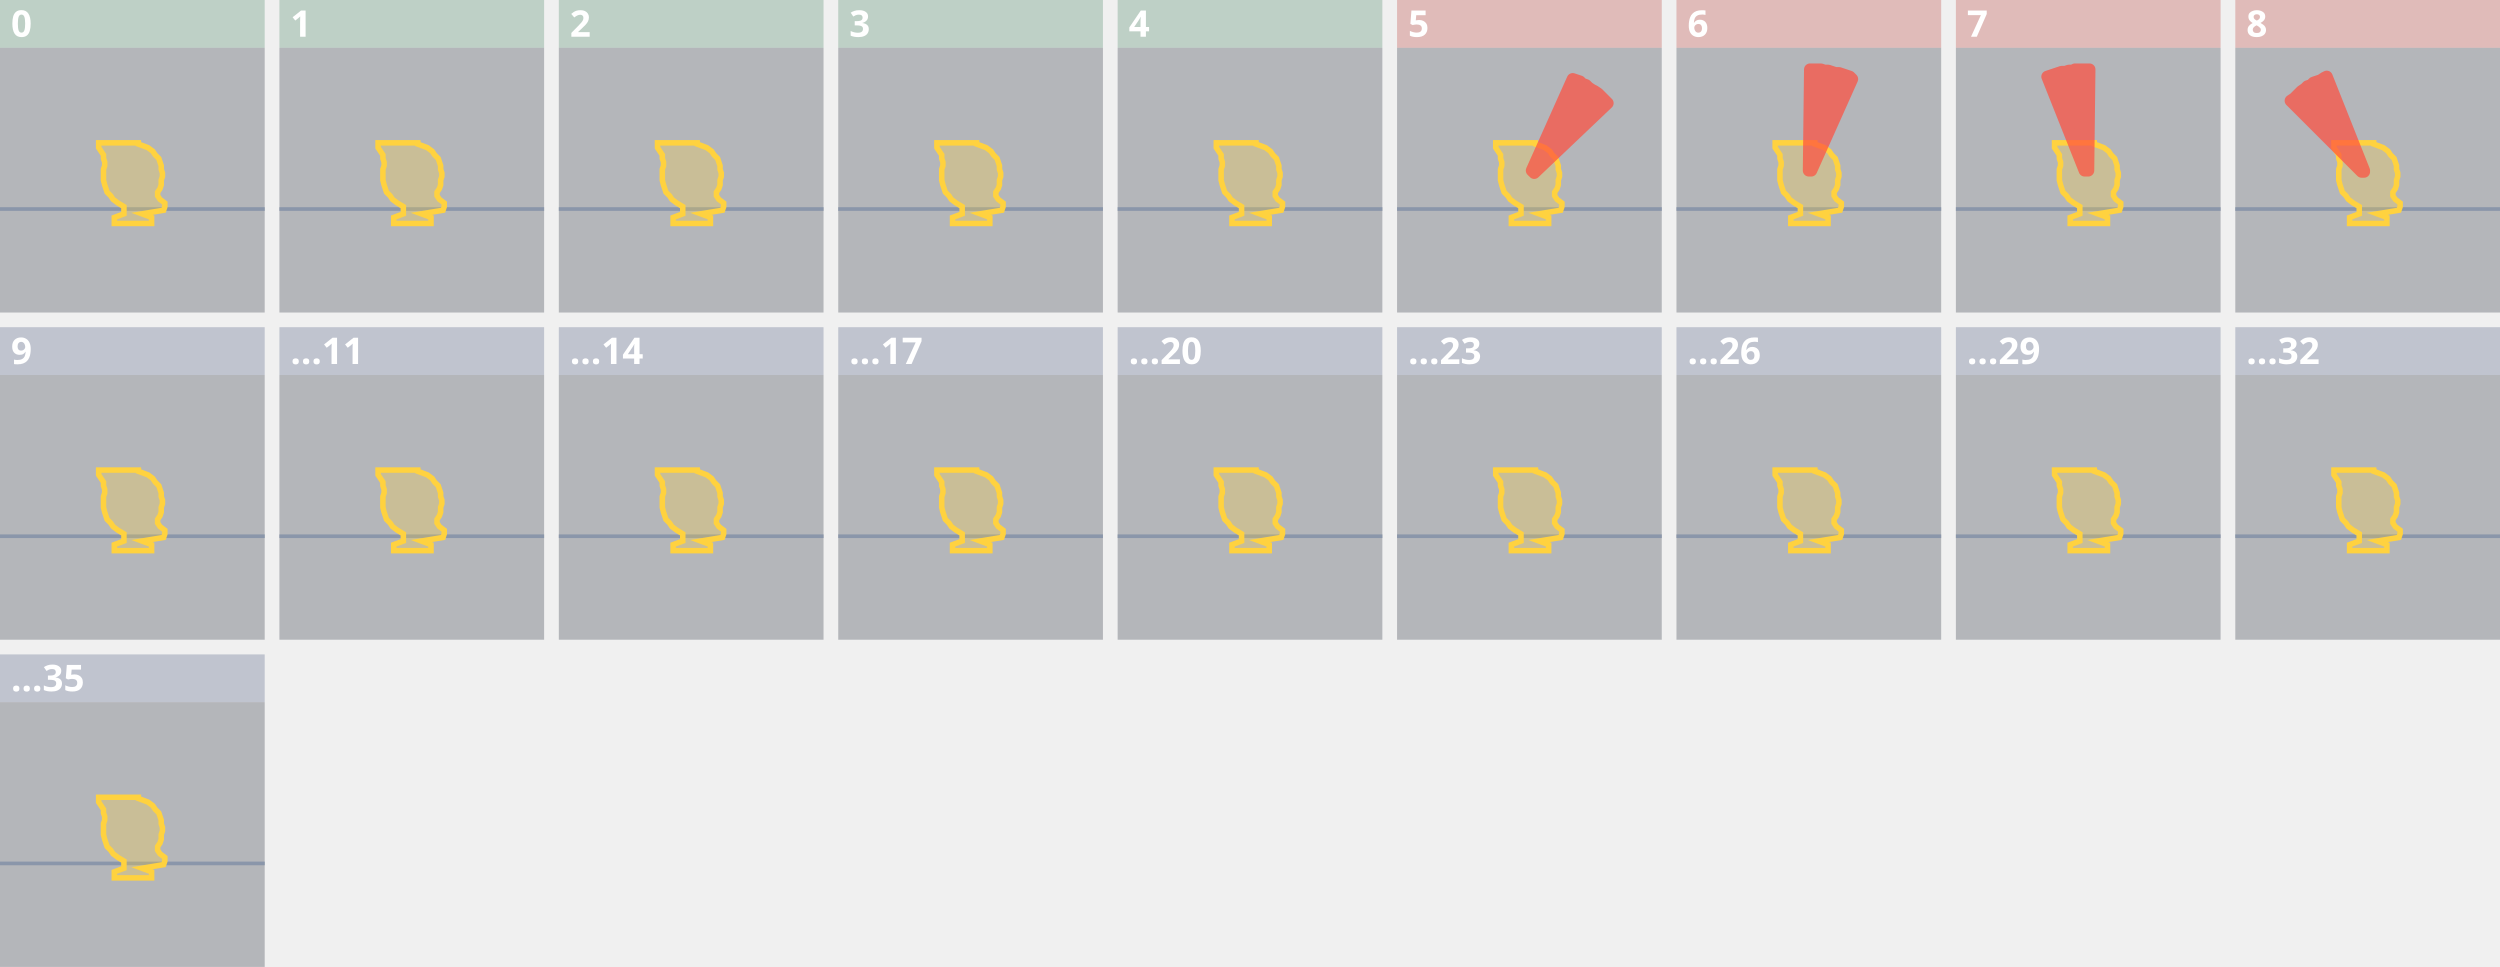
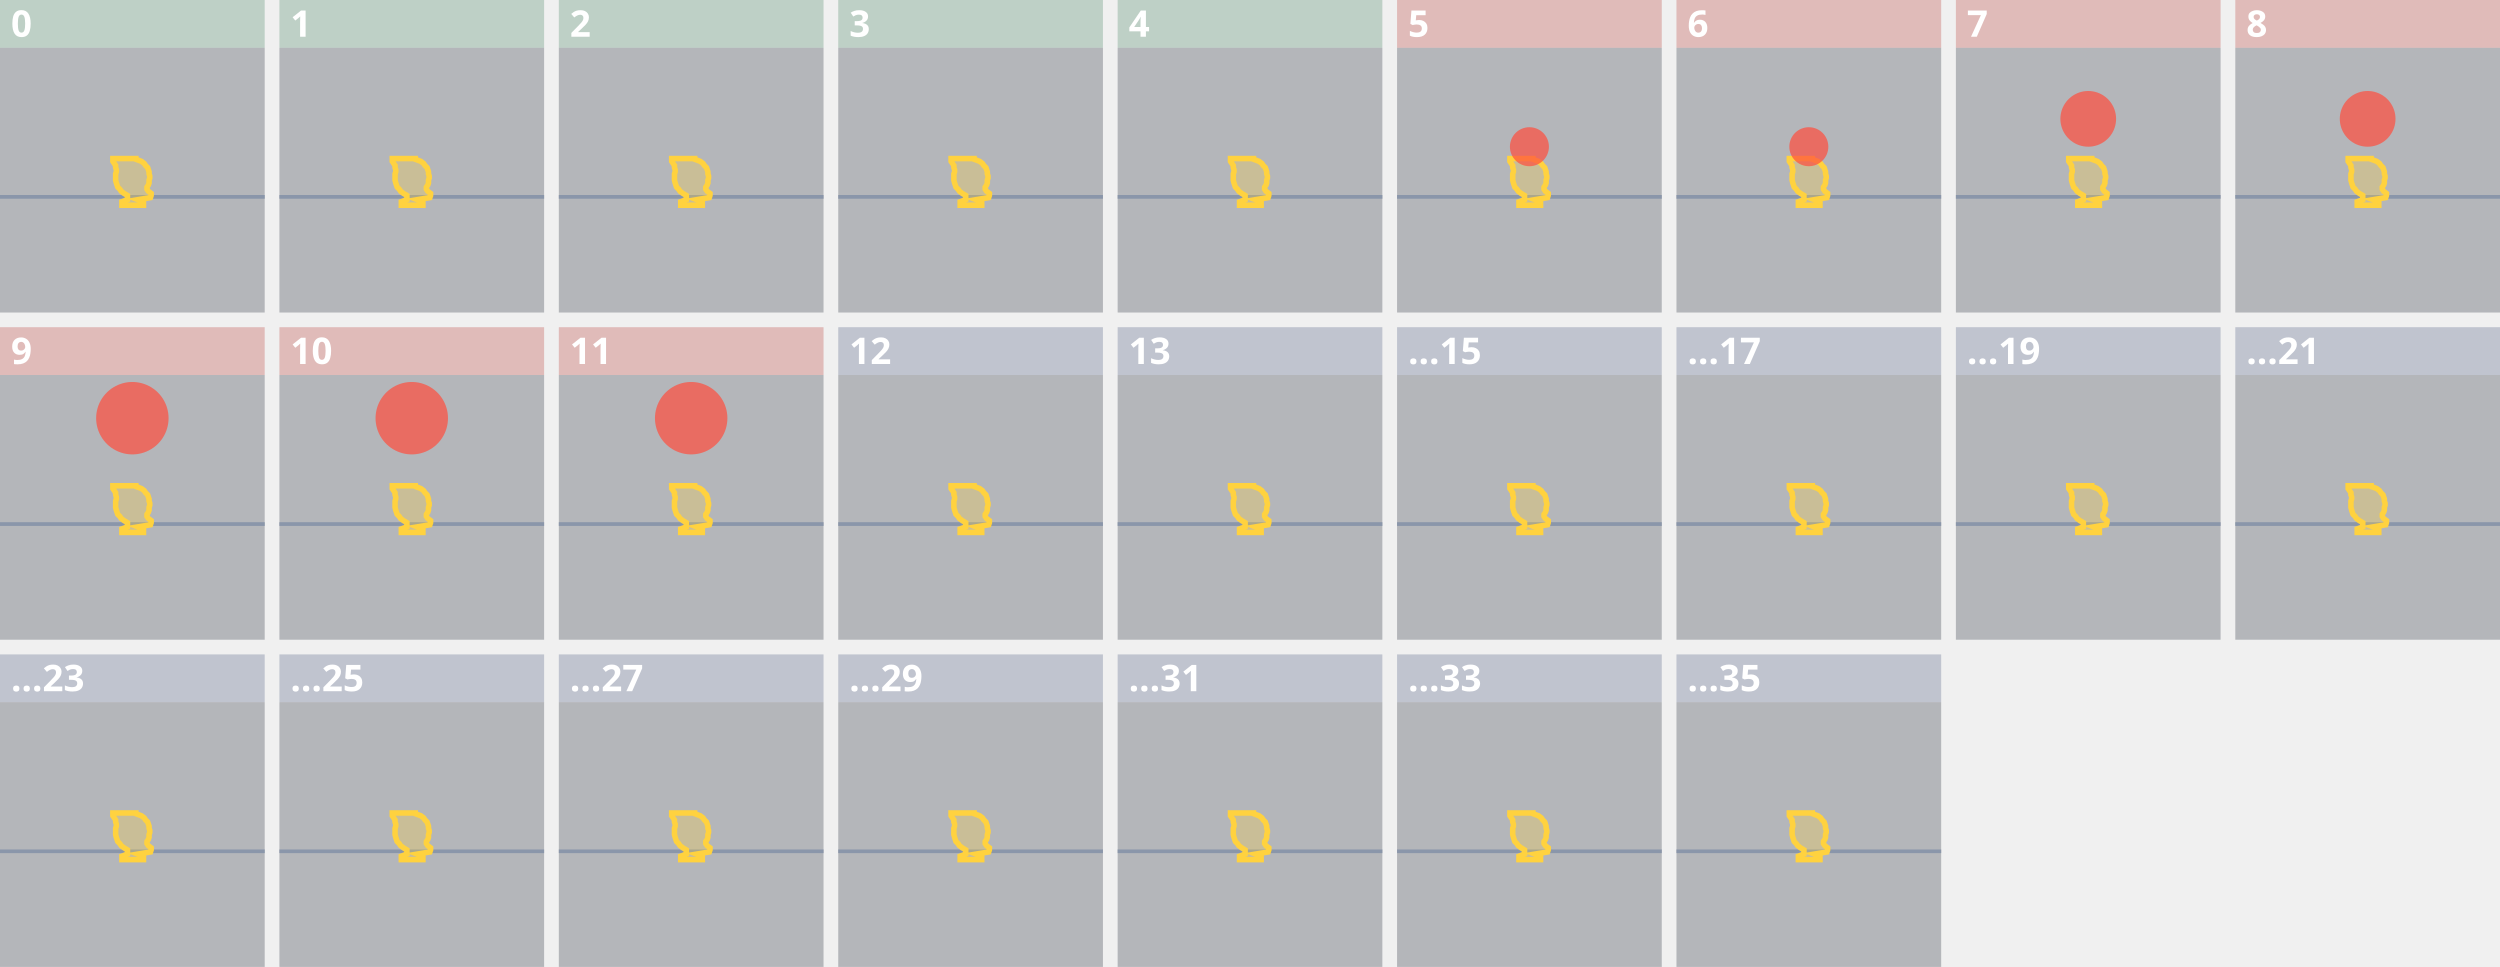
<svg xmlns="http://www.w3.org/2000/svg" viewBox="0 0 680 263" width="680" height="263">
-   <style>text{font:bold 10px sans-serif;fill:#ffffff}.k{fill:#1b2230}.g{stroke:#8a96aa;stroke-width:3.06}use{stroke-width:4.58;fill-opacity:.28}.u{stroke:#ffd23f;fill:#ffd23f}.v{stroke:#4ade80;fill:#4ade80;fill-opacity:.6}.a{stroke:#e879f9;fill:#e879f9}.o{stroke:#22d3ee;fill:#22d3ee;fill-opacity:.5}.H{color:#ff4d3d;fill:#ff4d3d;opacity:.7}.G{color:#3b9cff;fill:#3b9cff;opacity:.75}.S{color:#ffa630;fill:#ffa630;opacity:.75}.T{color:#ffa630;fill:none;stroke:#ffa630;stroke-width:6.11;stroke-dasharray:12.2}.P{color:#c49bff;fill:none;stroke:#c49bff;stroke-width:3.06;stroke-dasharray:9.2}</style>
+   <style>text{font:bold 10px sans-serif;fill:#ffffff}.k{fill:#1b2230}.g{stroke:#8a96aa;stroke-width:5.28}use{stroke-width:7.92;fill-opacity:.28}.u{stroke:#ffd23f;fill:#ffd23f}.v{stroke:#4ade80;fill:#4ade80;fill-opacity:.6}.a{stroke:#e879f9;fill:#e879f9}.o{stroke:#22d3ee;fill:#22d3ee;fill-opacity:.5}.H{color:#ff4d3d;fill:#ff4d3d;opacity:.7}.G{color:#3b9cff;fill:#3b9cff;opacity:.75}.S{color:#ffa630;fill:#ffa630;opacity:.75}.T{color:#ffa630;fill:none;stroke:#ffa630;stroke-width:10.56;stroke-dasharray:21.1}.P{color:#c49bff;fill:none;stroke:#c49bff;stroke-width:5.28;stroke-dasharray:15.8}</style>
  <defs>
    <path id="b0" d="M-28 -31L5 -31L5 -30L13 -27L17 -24L19 -21L22 -18L23 -15L24 -12L24 -9L25 -6L25 -3L24 0L24 4L23 7L21 10L21 13L23 16L27 19L27 22L26 25L8 28L16 31L16 34L16 36L-15 36L-15 34L-15 31L-7 28L-7 25L-7 22L-12 19L-16 16L-18 13L-21 10L-22 7L-23 4L-24 0L-24 -3L-24 -6L-24 -9L-23 -12L-23 -15L-24 -18L-24 -21L-26 -24L-28 -27L-28 -30Z" />
-     <rect id="K" x="-110" y="-110" width="220" height="220" class="k" />
+     <rect id="K" x="-190" y="-190" width="380" height="380" class="k" />
    <rect id="Ls" width="72" height="13" fill="#3f7d5a" />
    <rect id="La" width="72" height="13" fill="#b8332b" />
    <rect id="Le" width="72" height="13" fill="#46557a" />
  </defs>
  <use href="#Ls" x="0" y="0" />
  <text x="3" y="10">0</text>
-   <svg x="0" y="13" width="72" height="72" viewBox="-110 -110 220 220">
-     <use href="#K" />
-     <line x1="-110" y1="24" x2="110" y2="24" class="g" />
+   <svg x="0" y="13" width="72" height="72" viewBox="-190 -190 380 380">
+     <use href="#K" />
+     <line x1="-190" y1="24" x2="190" y2="24" class="g" />
    <use href="#b0" class="u" />
  </svg>
  <use href="#Ls" x="76" y="0" />
  <text x="79" y="10">1</text>
-   <svg x="76" y="13" width="72" height="72" viewBox="-110 -110 220 220">
-     <use href="#K" />
-     <line x1="-110" y1="24" x2="110" y2="24" class="g" />
+   <svg x="76" y="13" width="72" height="72" viewBox="-190 -190 380 380">
+     <use href="#K" />
+     <line x1="-190" y1="24" x2="190" y2="24" class="g" />
    <use href="#b0" class="u" />
  </svg>
  <use href="#Ls" x="152" y="0" />
  <text x="155" y="10">2</text>
-   <svg x="152" y="13" width="72" height="72" viewBox="-110 -110 220 220">
-     <use href="#K" />
-     <line x1="-110" y1="24" x2="110" y2="24" class="g" />
+   <svg x="152" y="13" width="72" height="72" viewBox="-190 -190 380 380">
+     <use href="#K" />
+     <line x1="-190" y1="24" x2="190" y2="24" class="g" />
    <use href="#b0" class="u" />
  </svg>
  <use href="#Ls" x="228" y="0" />
  <text x="231" y="10">3</text>
-   <svg x="228" y="13" width="72" height="72" viewBox="-110 -110 220 220">
-     <use href="#K" />
-     <line x1="-110" y1="24" x2="110" y2="24" class="g" />
+   <svg x="228" y="13" width="72" height="72" viewBox="-190 -190 380 380">
+     <use href="#K" />
+     <line x1="-190" y1="24" x2="190" y2="24" class="g" />
    <use href="#b0" class="u" />
  </svg>
  <use href="#Ls" x="304" y="0" />
  <text x="307" y="10">4</text>
-   <svg x="304" y="13" width="72" height="72" viewBox="-110 -110 220 220">
-     <use href="#K" />
-     <line x1="-110" y1="24" x2="110" y2="24" class="g" />
+   <svg x="304" y="13" width="72" height="72" viewBox="-190 -190 380 380">
+     <use href="#K" />
+     <line x1="-190" y1="24" x2="190" y2="24" class="g" />
    <use href="#b0" class="u" />
  </svg>
  <use href="#La" x="380" y="0" />
  <text x="383" y="10">5</text>
-   <svg x="380" y="13" width="72" height="72" viewBox="-110 -110 220 220">
-     <use href="#K" />
-     <line x1="-110" y1="24" x2="110" y2="24" class="g" />
-     <use href="#b0" class="u" />
-     <g class="H">
-       <path d="M36 -84L39 -83L42 -82L44 -80L47 -79L49 -77L52 -75L54 -74L57 -72L59 -70L61 -68L63 -66L65 -64L4 -6L4 -6L4 -7L4 -7L3 -7L3 -7L3 -7L3 -7L3 -7L3 -7L2 -8L2 -8L2 -8Z" stroke="currentColor" stroke-width="10" stroke-linejoin="round" />
+   <svg x="380" y="13" width="72" height="72" viewBox="-190 -190 380 380">
+     <use href="#K" />
+     <line x1="-190" y1="24" x2="190" y2="24" class="g" />
+     <use href="#b0" class="u" />
+     <g class="H">
+       <line x1="0" y1="-48" x2="0" y2="-48" stroke="currentColor" stroke-width="56" stroke-linecap="round" />
    </g>
  </svg>
  <use href="#La" x="456" y="0" />
  <text x="459" y="10">6</text>
-   <svg x="456" y="13" width="72" height="72" viewBox="-110 -110 220 220">
-     <use href="#K" />
-     <line x1="-110" y1="24" x2="110" y2="24" class="g" />
-     <use href="#b0" class="u" />
-     <g class="H">
-       <path d="M1 -92L4 -92L7 -92L10 -92L13 -91L16 -91L19 -90L22 -89L25 -89L28 -88L31 -87L34 -86L36 -84L2 -8L2 -8L2 -8L1 -8L1 -8L1 -8L1 -8L1 -8L1 -8L0 -8L0 -8L0 -8L0 -8Z" stroke="currentColor" stroke-width="10" stroke-linejoin="round" />
+   <svg x="456" y="13" width="72" height="72" viewBox="-190 -190 380 380">
+     <use href="#K" />
+     <line x1="-190" y1="24" x2="190" y2="24" class="g" />
+     <use href="#b0" class="u" />
+     <g class="H">
+       <line x1="0" y1="-48" x2="0" y2="-48" stroke="currentColor" stroke-width="56" stroke-linecap="round" />
    </g>
  </svg>
  <use href="#La" x="532" y="0" />
  <text x="535" y="10">7</text>
-   <svg x="532" y="13" width="72" height="72" viewBox="-110 -110 220 220">
-     <use href="#K" />
-     <line x1="-110" y1="24" x2="110" y2="24" class="g" />
-     <use href="#b0" class="u" />
-     <g class="H">
-       <path d="M-34 -86L-31 -87L-28 -88L-25 -89L-22 -90L-19 -90L-16 -91L-13 -91L-11 -92L-8 -92L-5 -92L-2 -92L1 -92L0 -8L0 -8L-1 -8L-1 -8L-1 -8L-1 -8L-1 -8L-2 -8L-2 -8L-2 -8L-2 -8L-2 -8L-3 -8Z" stroke="currentColor" stroke-width="10" stroke-linejoin="round" />
+   <svg x="532" y="13" width="72" height="72" viewBox="-190 -190 380 380">
+     <use href="#K" />
+     <line x1="-190" y1="24" x2="190" y2="24" class="g" />
+     <use href="#b0" class="u" />
+     <g class="H">
+       <line x1="0" y1="-88" x2="0" y2="-88" stroke="currentColor" stroke-width="80" stroke-linecap="round" />
    </g>
  </svg>
  <use href="#La" x="608" y="0" />
  <text x="611" y="10">8</text>
-   <svg x="608" y="13" width="72" height="72" viewBox="-110 -110 220 220">
-     <use href="#K" />
-     <line x1="-110" y1="24" x2="110" y2="24" class="g" />
-     <use href="#b0" class="u" />
-     <g class="H">
-       <path d="M-64 -66L-61 -68L-59 -70L-57 -72L-55 -74L-52 -76L-50 -78L-47 -79L-45 -81L-42 -82L-39 -83L-36 -85L-34 -86L-3 -8L-3 -8L-3 -8L-3 -8L-3 -7L-4 -7L-4 -7L-4 -7L-4 -7L-4 -7L-4 -7L-4 -7L-5 -7Z" stroke="currentColor" stroke-width="10" stroke-linejoin="round" />
-     </g>
-   </svg>
-   <use href="#Le" x="0" y="89" />
+   <svg x="608" y="13" width="72" height="72" viewBox="-190 -190 380 380">
+     <use href="#K" />
+     <line x1="-190" y1="24" x2="190" y2="24" class="g" />
+     <use href="#b0" class="u" />
+     <g class="H">
+       <line x1="0" y1="-88" x2="0" y2="-88" stroke="currentColor" stroke-width="80" stroke-linecap="round" />
+     </g>
+   </svg>
+   <use href="#La" x="0" y="89" />
  <text x="3" y="99">9</text>
-   <svg x="0" y="102" width="72" height="72" viewBox="-110 -110 220 220">
-     <use href="#K" />
-     <line x1="-110" y1="24" x2="110" y2="24" class="g" />
-     <use href="#b0" class="u" />
-   </svg>
-   <use href="#Le" x="76" y="89" />
-   <text x="79" y="99">…11</text>
-   <svg x="76" y="102" width="72" height="72" viewBox="-110 -110 220 220">
-     <use href="#K" />
-     <line x1="-110" y1="24" x2="110" y2="24" class="g" />
-     <use href="#b0" class="u" />
-   </svg>
-   <use href="#Le" x="152" y="89" />
-   <text x="155" y="99">…14</text>
-   <svg x="152" y="102" width="72" height="72" viewBox="-110 -110 220 220">
-     <use href="#K" />
-     <line x1="-110" y1="24" x2="110" y2="24" class="g" />
-     <use href="#b0" class="u" />
+   <svg x="0" y="102" width="72" height="72" viewBox="-190 -190 380 380">
+     <use href="#K" />
+     <line x1="-190" y1="24" x2="190" y2="24" class="g" />
+     <use href="#b0" class="u" />
+     <g class="H">
+       <line x1="0" y1="-128" x2="0" y2="-128" stroke="currentColor" stroke-width="104" stroke-linecap="round" />
+     </g>
+   </svg>
+   <use href="#La" x="76" y="89" />
+   <text x="79" y="99">10</text>
+   <svg x="76" y="102" width="72" height="72" viewBox="-190 -190 380 380">
+     <use href="#K" />
+     <line x1="-190" y1="24" x2="190" y2="24" class="g" />
+     <use href="#b0" class="u" />
+     <g class="H">
+       <line x1="0" y1="-128" x2="0" y2="-128" stroke="currentColor" stroke-width="104" stroke-linecap="round" />
+     </g>
+   </svg>
+   <use href="#La" x="152" y="89" />
+   <text x="155" y="99">11</text>
+   <svg x="152" y="102" width="72" height="72" viewBox="-190 -190 380 380">
+     <use href="#K" />
+     <line x1="-190" y1="24" x2="190" y2="24" class="g" />
+     <use href="#b0" class="u" />
+     <g class="H">
+       <line x1="0" y1="-128" x2="0" y2="-128" stroke="currentColor" stroke-width="104" stroke-linecap="round" />
+     </g>
  </svg>
  <use href="#Le" x="228" y="89" />
-   <text x="231" y="99">…17</text>
-   <svg x="228" y="102" width="72" height="72" viewBox="-110 -110 220 220">
-     <use href="#K" />
-     <line x1="-110" y1="24" x2="110" y2="24" class="g" />
+   <text x="231" y="99">12</text>
+   <svg x="228" y="102" width="72" height="72" viewBox="-190 -190 380 380">
+     <use href="#K" />
+     <line x1="-190" y1="24" x2="190" y2="24" class="g" />
    <use href="#b0" class="u" />
  </svg>
  <use href="#Le" x="304" y="89" />
-   <text x="307" y="99">…20</text>
-   <svg x="304" y="102" width="72" height="72" viewBox="-110 -110 220 220">
-     <use href="#K" />
-     <line x1="-110" y1="24" x2="110" y2="24" class="g" />
+   <text x="307" y="99">13</text>
+   <svg x="304" y="102" width="72" height="72" viewBox="-190 -190 380 380">
+     <use href="#K" />
+     <line x1="-190" y1="24" x2="190" y2="24" class="g" />
    <use href="#b0" class="u" />
  </svg>
  <use href="#Le" x="380" y="89" />
-   <text x="383" y="99">…23</text>
-   <svg x="380" y="102" width="72" height="72" viewBox="-110 -110 220 220">
-     <use href="#K" />
-     <line x1="-110" y1="24" x2="110" y2="24" class="g" />
+   <text x="383" y="99">…15</text>
+   <svg x="380" y="102" width="72" height="72" viewBox="-190 -190 380 380">
+     <use href="#K" />
+     <line x1="-190" y1="24" x2="190" y2="24" class="g" />
    <use href="#b0" class="u" />
  </svg>
  <use href="#Le" x="456" y="89" />
-   <text x="459" y="99">…26</text>
-   <svg x="456" y="102" width="72" height="72" viewBox="-110 -110 220 220">
-     <use href="#K" />
-     <line x1="-110" y1="24" x2="110" y2="24" class="g" />
+   <text x="459" y="99">…17</text>
+   <svg x="456" y="102" width="72" height="72" viewBox="-190 -190 380 380">
+     <use href="#K" />
+     <line x1="-190" y1="24" x2="190" y2="24" class="g" />
    <use href="#b0" class="u" />
  </svg>
  <use href="#Le" x="532" y="89" />
-   <text x="535" y="99">…29</text>
-   <svg x="532" y="102" width="72" height="72" viewBox="-110 -110 220 220">
-     <use href="#K" />
-     <line x1="-110" y1="24" x2="110" y2="24" class="g" />
+   <text x="535" y="99">…19</text>
+   <svg x="532" y="102" width="72" height="72" viewBox="-190 -190 380 380">
+     <use href="#K" />
+     <line x1="-190" y1="24" x2="190" y2="24" class="g" />
    <use href="#b0" class="u" />
  </svg>
  <use href="#Le" x="608" y="89" />
-   <text x="611" y="99">…32</text>
-   <svg x="608" y="102" width="72" height="72" viewBox="-110 -110 220 220">
-     <use href="#K" />
-     <line x1="-110" y1="24" x2="110" y2="24" class="g" />
+   <text x="611" y="99">…21</text>
+   <svg x="608" y="102" width="72" height="72" viewBox="-190 -190 380 380">
+     <use href="#K" />
+     <line x1="-190" y1="24" x2="190" y2="24" class="g" />
    <use href="#b0" class="u" />
  </svg>
  <use href="#Le" x="0" y="178" />
-   <text x="3" y="188">…35</text>
-   <svg x="0" y="191" width="72" height="72" viewBox="-110 -110 220 220">
-     <use href="#K" />
-     <line x1="-110" y1="24" x2="110" y2="24" class="g" />
+   <text x="3" y="188">…23</text>
+   <svg x="0" y="191" width="72" height="72" viewBox="-190 -190 380 380">
+     <use href="#K" />
+     <line x1="-190" y1="24" x2="190" y2="24" class="g" />
+     <use href="#b0" class="u" />
+   </svg>
+   <use href="#Le" x="76" y="178" />
+   <text x="79" y="188">…25</text>
+   <svg x="76" y="191" width="72" height="72" viewBox="-190 -190 380 380">
+     <use href="#K" />
+     <line x1="-190" y1="24" x2="190" y2="24" class="g" />
+     <use href="#b0" class="u" />
+   </svg>
+   <use href="#Le" x="152" y="178" />
+   <text x="155" y="188">…27</text>
+   <svg x="152" y="191" width="72" height="72" viewBox="-190 -190 380 380">
+     <use href="#K" />
+     <line x1="-190" y1="24" x2="190" y2="24" class="g" />
+     <use href="#b0" class="u" />
+   </svg>
+   <use href="#Le" x="228" y="178" />
+   <text x="231" y="188">…29</text>
+   <svg x="228" y="191" width="72" height="72" viewBox="-190 -190 380 380">
+     <use href="#K" />
+     <line x1="-190" y1="24" x2="190" y2="24" class="g" />
+     <use href="#b0" class="u" />
+   </svg>
+   <use href="#Le" x="304" y="178" />
+   <text x="307" y="188">…31</text>
+   <svg x="304" y="191" width="72" height="72" viewBox="-190 -190 380 380">
+     <use href="#K" />
+     <line x1="-190" y1="24" x2="190" y2="24" class="g" />
+     <use href="#b0" class="u" />
+   </svg>
+   <use href="#Le" x="380" y="178" />
+   <text x="383" y="188">…33</text>
+   <svg x="380" y="191" width="72" height="72" viewBox="-190 -190 380 380">
+     <use href="#K" />
+     <line x1="-190" y1="24" x2="190" y2="24" class="g" />
+     <use href="#b0" class="u" />
+   </svg>
+   <use href="#Le" x="456" y="178" />
+   <text x="459" y="188">…35</text>
+   <svg x="456" y="191" width="72" height="72" viewBox="-190 -190 380 380">
+     <use href="#K" />
+     <line x1="-190" y1="24" x2="190" y2="24" class="g" />
    <use href="#b0" class="u" />
  </svg>
</svg>
